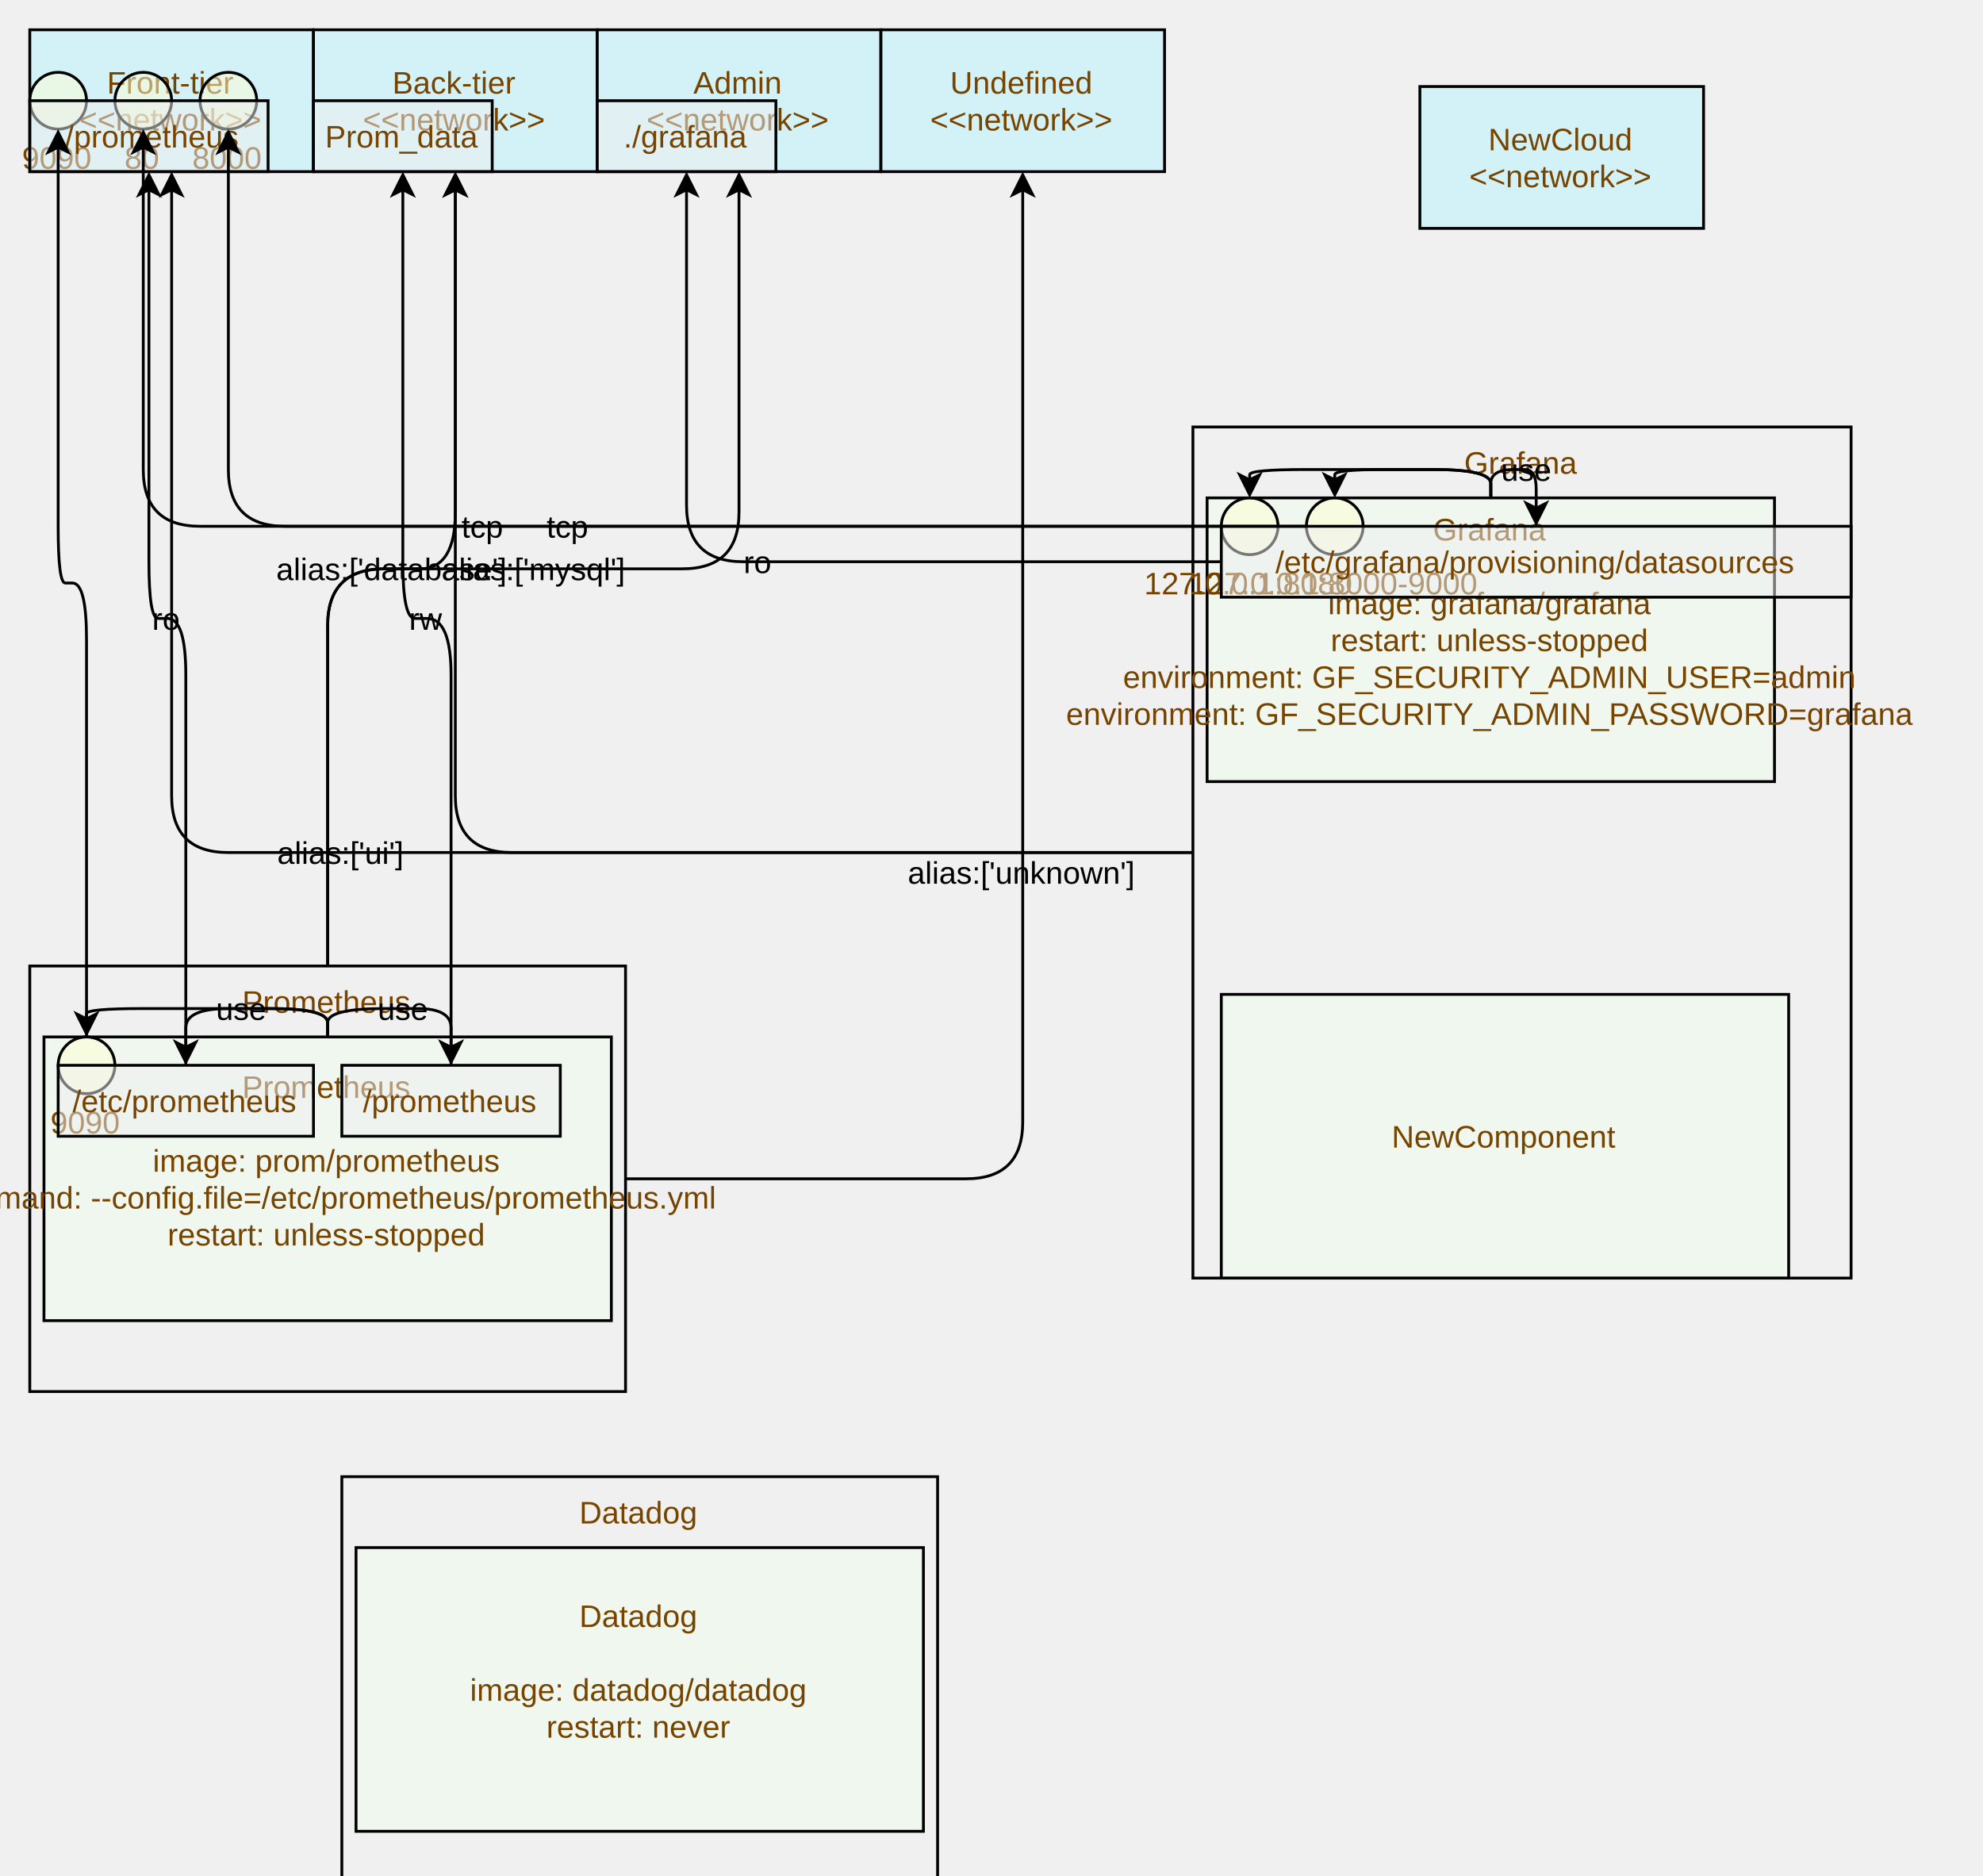
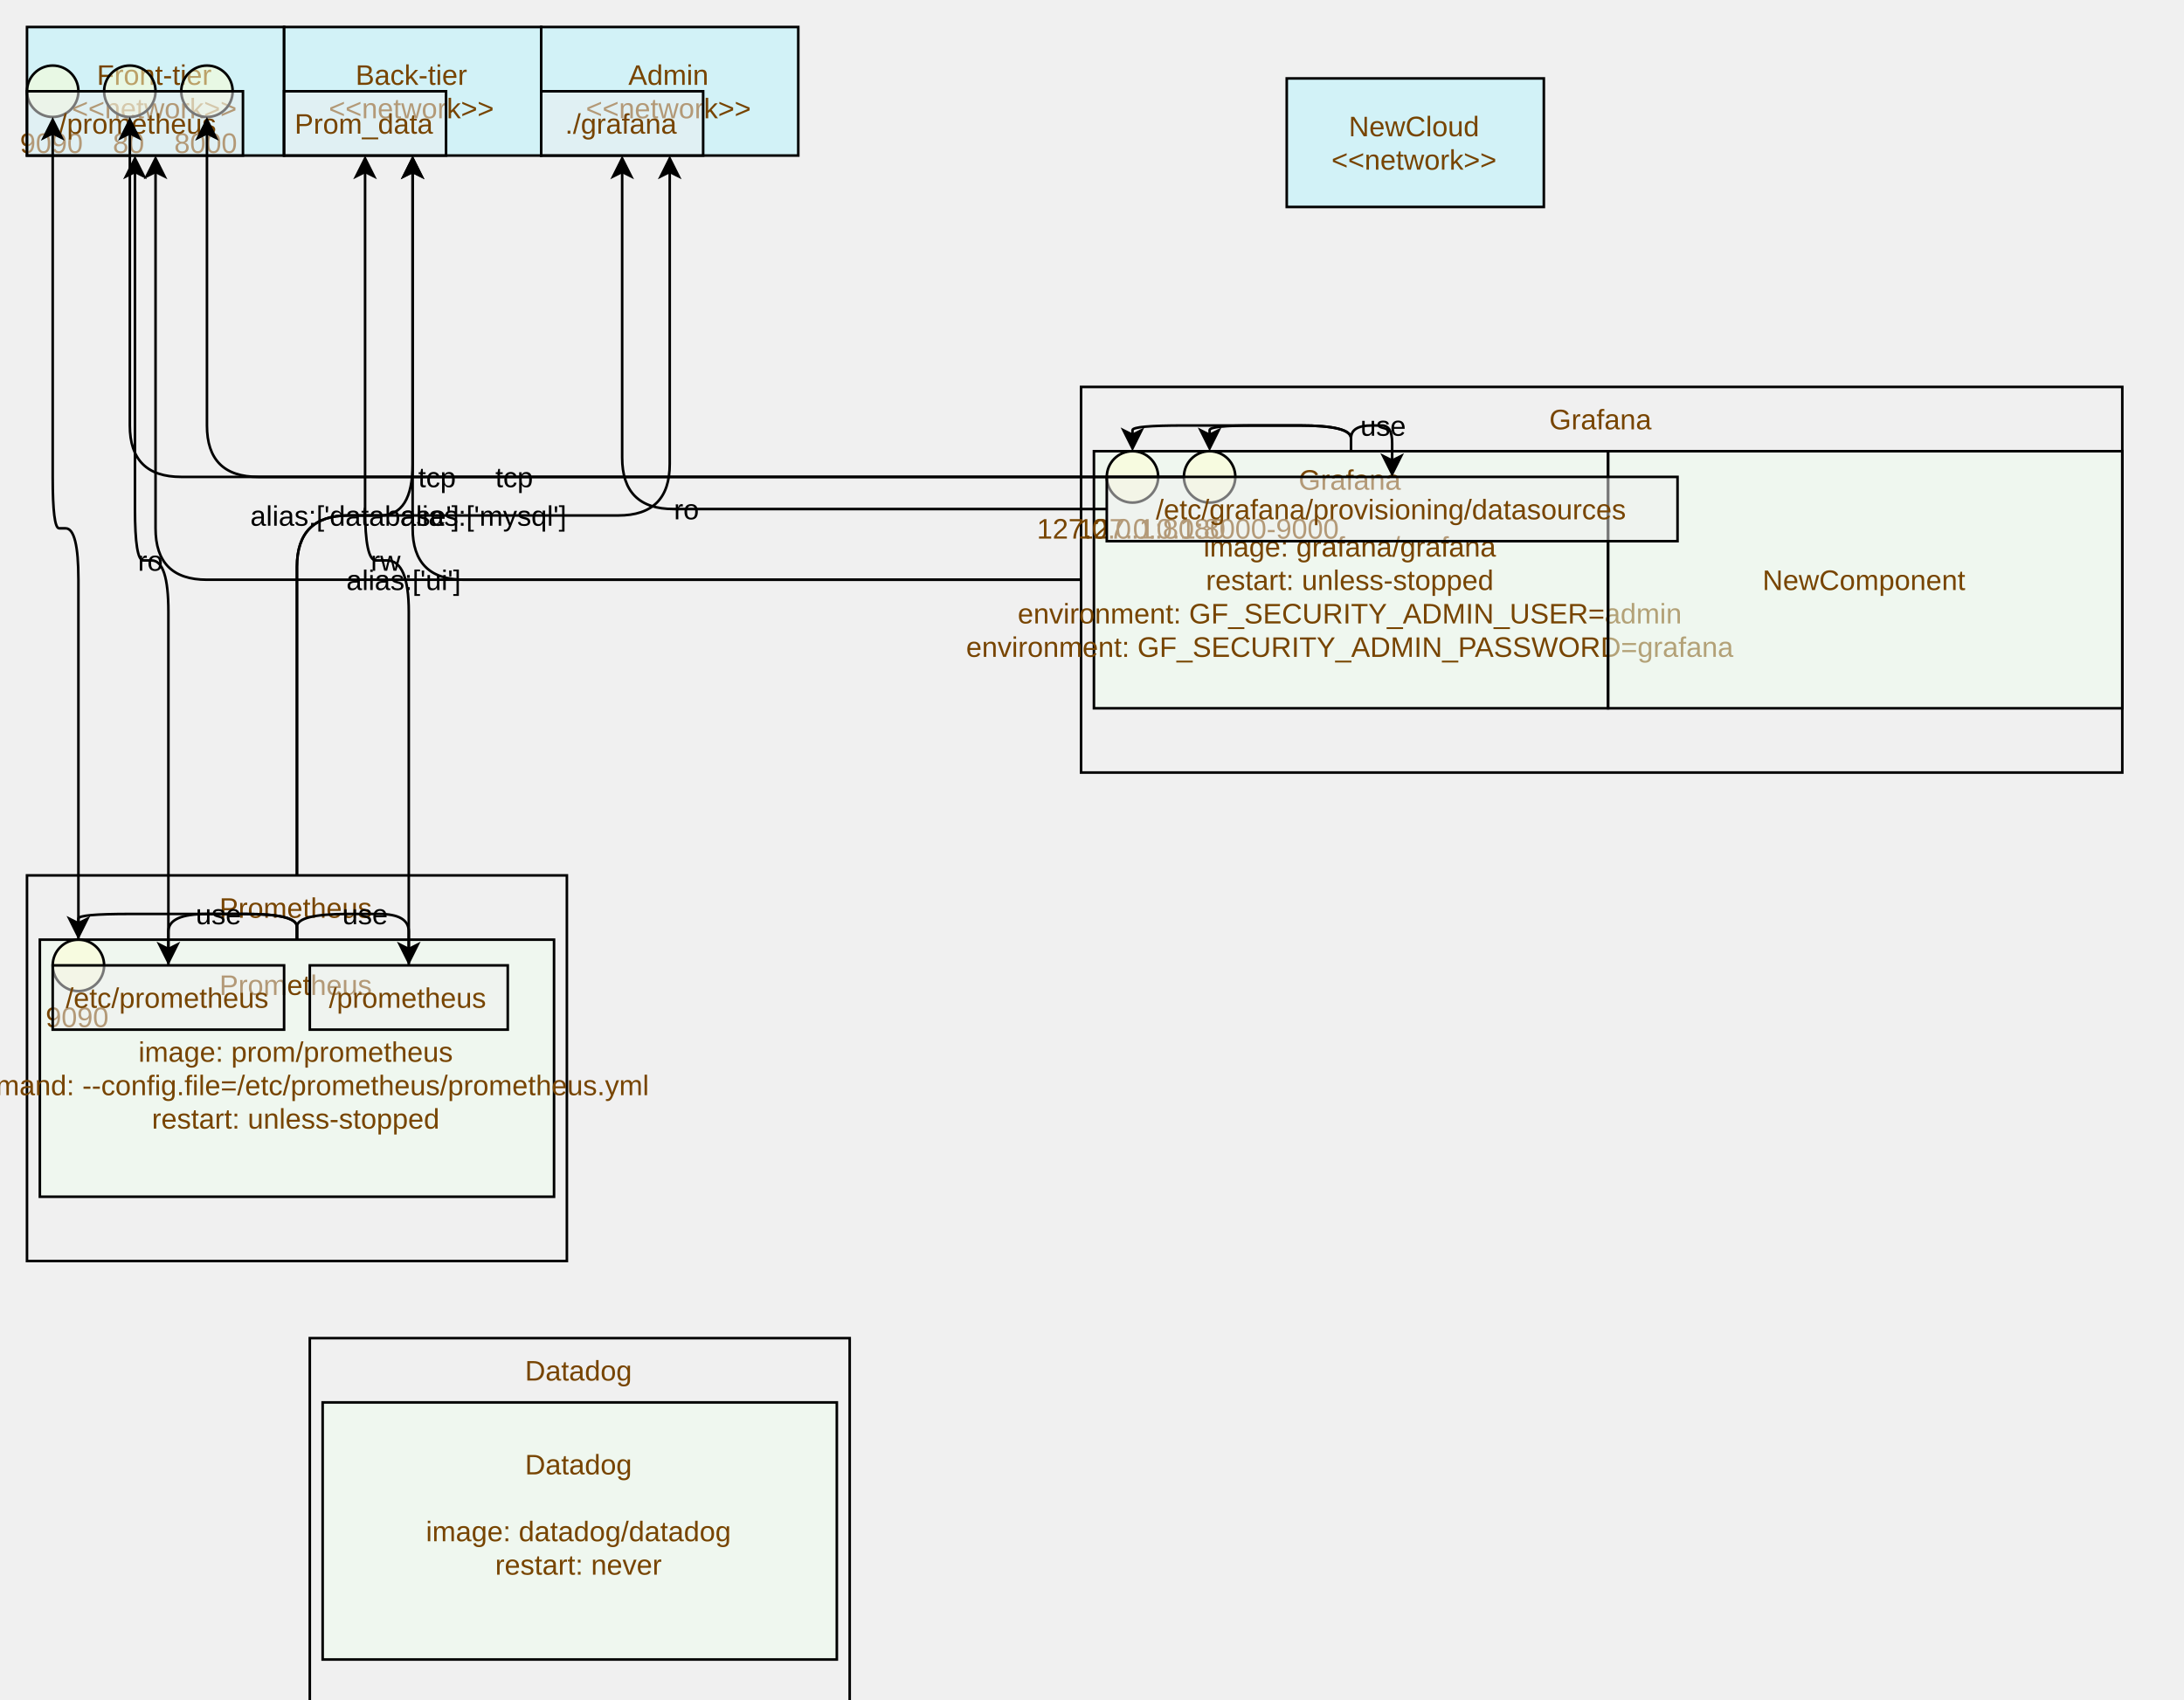
- <svg xmlns="http://www.w3.org/2000/svg" style="left: 0px; top: 0px; width: 100%; height: 100%; display: block; min-width: 699px; min-height: 671px;">
+ <svg xmlns="http://www.w3.org/2000/svg" style="left: 0px; top: 0px; width: 100%; height: 100%; display: block; min-width: 849px; min-height: 671px;">
  <g>
    <g />
    <g>
      <g transform="translate(0.5,0.5)" style="visibility: visible;">
        <rect x="10" y="10" width="100" height="50" fill="#b5f5ff7f" stroke="#000000" pointer-events="all" />
      </g>
      <g style="">
        <g fill="#774400" font-family="Arial,Helvetica" direction="" text-anchor="middle" font-size="11px">
          <rect fill="none" stroke="none" x="26" y="23" width="67" height="26" stroke-width="1" transform="translate(0.5, 0.5)" />
          <text x="60" y="33">Front-tier</text>
          <text x="60" y="46">&lt;&lt;network&gt;&gt;</text>
        </g>
      </g>
      <g transform="translate(0.5,0.5)" style="visibility: visible;">
        <rect x="110" y="10" width="100" height="50" fill="#b5f5ff7f" stroke="#000000" pointer-events="all" />
      </g>
      <g style="">
        <g fill="#774400" font-family="Arial,Helvetica" direction="" text-anchor="middle" font-size="11px">
          <rect fill="none" stroke="none" x="126" y="23" width="67" height="26" stroke-width="1" transform="translate(0.5, 0.5)" />
          <text x="160" y="33">Back-tier</text>
          <text x="160" y="46">&lt;&lt;network&gt;&gt;</text>
        </g>
      </g>
      <g transform="translate(0.5,0.5)" style="visibility: visible;">
        <rect x="210" y="10" width="100" height="50" fill="#b5f5ff7f" stroke="#000000" pointer-events="all" />
      </g>
      <g style="">
        <g fill="#774400" font-family="Arial,Helvetica" direction="" text-anchor="middle" font-size="11px">
          <rect fill="none" stroke="none" x="226" y="23" width="67" height="26" stroke-width="1" transform="translate(0.5, 0.5)" />
          <text x="260" y="33">Admin</text>
          <text x="260" y="46">&lt;&lt;network&gt;&gt;</text>
        </g>
      </g>
-       <g transform="translate(0.5,0.5)" style="visibility: visible;">
-         <rect x="310" y="10" width="100" height="50" fill="#b5f5ff7f" stroke="#000000" pointer-events="all" />
-       </g>
-       <g style="">
-         <g fill="#774400" font-family="Arial,Helvetica" direction="" text-anchor="middle" font-size="11px">
-           <rect fill="none" stroke="none" x="326" y="23" width="67" height="26" stroke-width="1" transform="translate(0.5, 0.5)" />
-           <text x="360" y="33">Undefined</text>
-           <text x="360" y="46">&lt;&lt;network&gt;&gt;</text>
-         </g>
-       </g>
-       <g transform="translate(0.5,0.5)" style="visibility: visible;">
+       <g transform="translate(0.5,0.5)" style="visibility: visible; cursor: move;">
+         <rect x="500" y="30" width="100" height="50" fill="#b5f5ff7f" stroke="#000000" pointer-events="all" />
+       </g>
+       <g style="cursor: move;">
+         <g fill="#774400" font-family="Arial,Helvetica" direction="" text-anchor="middle" font-size="11px">
+           <rect fill="none" stroke="none" x="516" y="43" width="67" height="25" stroke-width="1" transform="translate(0.5, 0.5)" />
+           <text x="550" y="53">NewCloud</text>
+           <text x="550" y="66">&lt;&lt;network&gt;&gt;</text>
+         </g>
+       </g>
+       <g transform="translate(0.5,0.5)" style="visibility: visible; cursor: move;">
        <rect x="10" y="340" width="210" height="150" fill="#f1f1f17f" stroke="#000000" pointer-events="all" />
      </g>
-       <g style="">
+       <g style="cursor: move;">
        <g fill="#774400" font-family="Arial,Helvetica" direction="" text-anchor="middle" font-size="11px">
          <rect fill="none" stroke="none" x="84" y="347" width="62" height="12" stroke-width="1" transform="translate(0.5, 0.5)" />
          <text x="115" y="357">Prometheus</text>
        </g>
      </g>
      <g transform="translate(0.5,0.5)" style="visibility: visible;">
        <rect x="15" y="365" width="200" height="100" fill="#f0fff07f" stroke="#000000" pointer-events="all" />
      </g>
      <g style="">
        <g fill="#774400" font-family="Arial,Helvetica" direction="" text-anchor="middle" font-size="11px">
          <rect fill="none" stroke="none" x="-24" y="377" width="277" height="64" stroke-width="1" transform="translate(0.5, 0.5)" />
          <text x="115" y="387">Prometheus</text>
          <text x="115" y="413">image: prom/prometheus</text>
          <text x="115" y="426">command: --config.file=/etc/prometheus/prometheus.yml</text>
          <text x="115" y="439">restart: unless-stopped</text>
        </g>
      </g>
      <g transform="translate(0.5,0.5)" style="visibility: visible;">
        <ellipse cx="30" cy="375" rx="10" ry="10" fill="#ffffd27f" stroke="#000000" pointer-events="all" />
      </g>
      <g style="">
        <g fill="#774400" font-family="Arial,Helvetica" direction="" text-anchor="middle" font-size="11px">
          <rect fill="none" stroke="none" x="16" y="389" width="27" height="12" stroke-width="1" transform="translate(0.5, 0.5)" />
          <text x="30" y="399.5">9090</text>
        </g>
      </g>
      <g transform="translate(0.5,0.5)" style="visibility: visible;">
        <rect x="20" y="375" width="90" height="25" fill="#f0f0f07f" stroke="#000000" pointer-events="all" />
      </g>
      <g style="">
        <g fill="#774400" font-family="Arial,Helvetica" direction="" text-anchor="middle" font-size="11px">
          <rect fill="none" stroke="none" x="23" y="382" width="82" height="12" stroke-width="1" transform="translate(0.5, 0.5)" />
          <text x="65" y="392">/etc/prometheus</text>
        </g>
      </g>
      <g transform="translate(0.5,0.5)" style="visibility: visible;">
        <rect x="120" y="375" width="77" height="25" fill="#f0f0f07f" stroke="#000000" pointer-events="all" />
      </g>
      <g style="">
        <g fill="#774400" font-family="Arial,Helvetica" direction="" text-anchor="middle" font-size="11px">
          <rect fill="none" stroke="none" x="126" y="382" width="65" height="12" stroke-width="1" transform="translate(0.5, 0.5)" />
          <text x="158.5" y="392">/prometheus</text>
        </g>
      </g>
      <g transform="translate(0.5,0.5)" style="visibility: visible;">
        <path d="M 115 365 L 115 360 Q 115 355 95 355 L 50 355 Q 30 355 30 356.82 L 30 358.63" fill="none" stroke="white" stroke-miterlimit="10" pointer-events="stroke" visibility="hidden" stroke-width="9" />
        <path d="M 115 365 L 115 360 Q 115 355 95 355 L 50 355 Q 30 355 30 356.82 L 30 358.63" fill="none" stroke="#000000" stroke-miterlimit="10" pointer-events="stroke" />
        <path d="M 30 363.88 L 26.5 356.88 L 30 358.63 L 33.5 356.88 Z" fill="#000000" stroke="#000000" stroke-miterlimit="10" pointer-events="all" />
      </g>
      <g transform="translate(0.5,0.5)" style="visibility: visible;">
        <path d="M 115 365 L 115 360 Q 115 355 95 355 L 80 355 Q 65 355 65 361.82 L 65 368.63" fill="none" stroke="white" stroke-miterlimit="10" pointer-events="stroke" visibility="hidden" stroke-width="9" />
        <path d="M 115 365 L 115 360 Q 115 355 95 355 L 80 355 Q 65 355 65 361.82 L 65 368.63" fill="none" stroke="#000000" stroke-miterlimit="10" pointer-events="stroke" />
        <path d="M 65 373.88 L 61.5 366.88 L 65 368.63 L 68.5 366.88 Z" fill="#000000" stroke="#000000" stroke-miterlimit="10" pointer-events="all" />
      </g>
      <g style="">
        <g fill="#000000" font-family="Arial,Helvetica" direction="" text-anchor="middle" font-size="11px">
          <rect fill="none" stroke="none" x="75" y="349" width="21" height="12" stroke-width="1" transform="translate(0.5, 0.5)" />
          <text x="85" y="359.5">use</text>
        </g>
      </g>
      <g transform="translate(0.5,0.5)" style="visibility: visible;">
        <path d="M 115 365 L 115 360 Q 115 355 135 355 L 146.75 355 Q 158.5 355 158.5 361.82 L 158.5 368.63" fill="none" stroke="white" stroke-miterlimit="10" pointer-events="stroke" visibility="hidden" stroke-width="9" />
        <path d="M 115 365 L 115 360 Q 115 355 135 355 L 146.75 355 Q 158.5 355 158.5 361.82 L 158.5 368.63" fill="none" stroke="#000000" stroke-miterlimit="10" pointer-events="stroke" />
        <path d="M 158.5 373.88 L 155 366.88 L 158.5 368.63 L 162 366.88 Z" fill="#000000" stroke="#000000" stroke-miterlimit="10" pointer-events="all" />
      </g>
      <g style="">
        <g fill="#000000" font-family="Arial,Helvetica" direction="" text-anchor="middle" font-size="11px">
          <rect fill="none" stroke="none" x="132" y="349" width="21" height="12" stroke-width="1" transform="translate(0.5, 0.5)" />
          <text x="142" y="359.5">use</text>
        </g>
      </g>
      <g transform="translate(0.5,0.5)" style="visibility: visible; cursor: move;">
-         <rect x="420" y="150" width="232" height="300" fill="#f1f1f17f" stroke="#000000" pointer-events="all" />
-       </g>
-       <g style="cursor: move;">
-         <g fill="#774400" font-family="Arial,Helvetica" direction="" text-anchor="middle" font-size="11px">
-           <rect fill="none" stroke="none" x="515" y="157" width="43" height="12" stroke-width="1" transform="translate(0.5, 0.5)" />
-           <text x="536" y="167">Grafana</text>
+         <rect x="420" y="150" width="405" height="150" fill="#f1f1f17f" stroke="#000000" pointer-events="all" />
+       </g>
+       <g style="cursor: move;">
+         <g fill="#774400" font-family="Arial,Helvetica" direction="" text-anchor="middle" font-size="11px">
+           <rect fill="none" stroke="none" x="601" y="157" width="43" height="12" stroke-width="1" transform="translate(0.5, 0.5)" />
+           <text x="622.5" y="167">Grafana</text>
        </g>
      </g>
      <g transform="translate(0.5,0.5)" style="visibility: visible; cursor: move;">
        <rect x="425" y="175" width="200" height="100" fill="#f0fff07f" stroke="#000000" pointer-events="all" />
      </g>
      <g style="cursor: move;">
        <g fill="#774400" font-family="Arial,Helvetica" direction="" text-anchor="middle" font-size="11px">
          <rect fill="none" stroke="none" x="374" y="180" width="301" height="78" stroke-width="1" transform="translate(0.5, 0.5)" />
          <text x="525" y="190.5">Grafana</text>
          <text x="525" y="216.5">image: grafana/grafana</text>
          <text x="525" y="229.5">restart: unless-stopped</text>
          <text x="525" y="242.5">environment: GF_SECURITY_ADMIN_USER=admin</text>
          <text x="525" y="255.5">environment: GF_SECURITY_ADMIN_PASSWORD=grafana</text>
        </g>
      </g>
      <g transform="translate(0.5,0.5)" style="visibility: visible;">
+         <rect x="625" y="175" width="200" height="100" fill="#f0fff07f" stroke="#000000" pointer-events="all" />
+       </g>
+       <g style="">
+         <g fill="#774400" font-family="Arial,Helvetica" direction="" text-anchor="middle" font-size="11px">
+           <rect fill="none" stroke="none" x="684" y="219" width="82" height="12" stroke-width="1" transform="translate(0.5, 0.5)" />
+           <text x="725" y="229.5">NewComponent</text>
+         </g>
+       </g>
+       <g transform="translate(0.5,0.5)" style="visibility: visible; cursor: move;">
        <ellipse cx="440" cy="185" rx="10" ry="10" fill="#ffffd27f" stroke="#000000" pointer-events="all" />
      </g>
-       <g style="">
+       <g style="cursor: move;">
        <g fill="#774400" font-family="Arial,Helvetica" direction="" text-anchor="middle" font-size="11px">
          <rect fill="none" stroke="none" x="402" y="199" width="76" height="12" stroke-width="1" transform="translate(0.5, 0.5)" />
          <text x="440" y="209.5">127.0.0.1:8080</text>
        </g>
      </g>
-       <g transform="translate(0.5,0.5)" style="visibility: visible;">
+       <g transform="translate(0.5,0.5)" style="visibility: visible; cursor: move;">
        <ellipse cx="470" cy="185" rx="10" ry="10" fill="#ffffd27f" stroke="#000000" pointer-events="all" />
      </g>
-       <g style="">
+       <g style="cursor: move;">
        <g fill="#774400" font-family="Arial,Helvetica" direction="" text-anchor="middle" font-size="11px">
          <rect fill="none" stroke="none" x="418" y="199" width="104" height="12" stroke-width="1" transform="translate(0.5, 0.5)" />
          <text x="470" y="209.5">127.0.0.1:8000-9000</text>
        </g>
      </g>
      <g transform="translate(0.5,0.5)" style="visibility: visible; cursor: move;">
        <rect x="430" y="185" width="222" height="25" fill="#f0f0f07f" stroke="#000000" pointer-events="all" />
      </g>
      <g style="cursor: move;">
        <g fill="#774400" font-family="Arial,Helvetica" direction="" text-anchor="middle" font-size="11px">
          <rect fill="none" stroke="none" x="447" y="192" width="186" height="12" stroke-width="1" transform="translate(0.5, 0.5)" />
          <text x="541" y="202">/etc/grafana/provisioning/datasources</text>
        </g>
      </g>
-       <g transform="translate(0.5,0.5)" style="visibility: visible;">
+       <g transform="translate(0.5,0.5)" style="visibility: visible; cursor: move;">
        <path d="M 525 175 L 525 170 Q 525 165 505 165 L 460 165 Q 440 165 440 166.82 L 440 168.63" fill="none" stroke="white" stroke-miterlimit="10" pointer-events="stroke" visibility="hidden" stroke-width="9" />
        <path d="M 525 175 L 525 170 Q 525 165 505 165 L 460 165 Q 440 165 440 166.82 L 440 168.63" fill="none" stroke="#000000" stroke-miterlimit="10" pointer-events="stroke" />
        <path d="M 440 173.88 L 436.5 166.88 L 440 168.63 L 443.5 166.88 Z" fill="#000000" stroke="#000000" stroke-miterlimit="10" pointer-events="all" />
      </g>
      <g transform="translate(0.5,0.5)" style="visibility: visible; cursor: move;">
        <path d="M 525 175 L 525 170 Q 525 165 505 165 L 487.5 165 Q 470 165 470 166.82 L 470 168.63" fill="none" stroke="white" stroke-miterlimit="10" pointer-events="stroke" visibility="hidden" stroke-width="9" />
        <path d="M 525 175 L 525 170 Q 525 165 505 165 L 487.5 165 Q 470 165 470 166.82 L 470 168.63" fill="none" stroke="#000000" stroke-miterlimit="10" pointer-events="stroke" />
        <path d="M 470 173.88 L 466.5 166.88 L 470 168.63 L 473.5 166.88 Z" fill="#000000" stroke="#000000" stroke-miterlimit="10" pointer-events="all" />
      </g>
      <g transform="translate(0.5,0.5)" style="visibility: visible; cursor: move;">
        <path d="M 525 175 L 525 170 Q 525 165 533 165 L 537 165 Q 541 165 541 171.82 L 541 178.63" fill="none" stroke="white" stroke-miterlimit="10" pointer-events="stroke" visibility="hidden" stroke-width="9" />
        <path d="M 525 175 L 525 170 Q 525 165 533 165 L 537 165 Q 541 165 541 171.82 L 541 178.63" fill="none" stroke="#000000" stroke-miterlimit="10" pointer-events="stroke" />
        <path d="M 541 183.88 L 537.5 176.88 L 541 178.63 L 544.5 176.88 Z" fill="#000000" stroke="#000000" stroke-miterlimit="10" pointer-events="all" />
      </g>
      <g style="cursor: move;">
        <g fill="#000000" font-family="Arial,Helvetica" direction="" text-anchor="middle" font-size="11px">
          <rect fill="none" stroke="none" x="528" y="159" width="21" height="12" stroke-width="1" transform="translate(0.5, 0.5)" />
          <text x="538" y="169.5">use</text>
-         </g>
-       </g>
-       <g transform="translate(0.5,0.5)" style="visibility: visible; cursor: move;">
-         <rect x="430" y="350" width="200" height="100" fill="#f0fff07f" stroke="#000000" pointer-events="all" />
-       </g>
-       <g style="cursor: move;">
-         <g fill="#774400" font-family="Arial,Helvetica" direction="" text-anchor="middle" font-size="11px">
-           <rect fill="none" stroke="none" x="489" y="394" width="82" height="12" stroke-width="1" transform="translate(0.5, 0.5)" />
-           <text x="530" y="404.5">NewComponent</text>
        </g>
      </g>
      <g transform="translate(0.5,0.5)" style="visibility: visible; cursor: move;">
        <rect x="120" y="520" width="210" height="150" fill="#f1f1f17f" stroke="#000000" pointer-events="all" />
      </g>
      <g style="cursor: move;">
        <g fill="#774400" font-family="Arial,Helvetica" direction="" text-anchor="middle" font-size="11px">
          <rect fill="none" stroke="none" x="203" y="527" width="44" height="12" stroke-width="1" transform="translate(0.5, 0.5)" />
          <text x="225" y="537">Datadog</text>
        </g>
      </g>
      <g transform="translate(0.5,0.5)" style="visibility: visible; cursor: move;">
        <rect x="125" y="545" width="200" height="100" fill="#f0fff07f" stroke="#000000" pointer-events="all" />
      </g>
      <g style="cursor: move;">
        <g fill="#774400" font-family="Arial,Helvetica" direction="" text-anchor="middle" font-size="11px">
          <rect fill="none" stroke="none" x="164" y="563" width="121" height="51" stroke-width="1" transform="translate(0.5, 0.5)" />
          <text x="225" y="573.5">Datadog</text>
          <text x="225" y="599.5">image: datadog/datadog</text>
          <text x="225" y="612.5">restart: never</text>
        </g>
      </g>
      <g transform="translate(0.5,0.5)" style="visibility: visible;">
        <ellipse cx="20" cy="35" rx="10" ry="10" fill="#ffffd27f" stroke="#000000" pointer-events="all" />
      </g>
      <g style="">
        <g fill="#774400" font-family="Arial,Helvetica" direction="" text-anchor="middle" font-size="11px">
          <rect fill="none" stroke="none" x="6" y="49" width="27" height="12" stroke-width="1" transform="translate(0.5, 0.5)" />
          <text x="20" y="59.5">9090</text>
        </g>
      </g>
      <g transform="translate(0.5,0.5)" style="visibility: visible;">
        <ellipse cx="50" cy="35" rx="10" ry="10" fill="#ffffd27f" stroke="#000000" pointer-events="all" />
      </g>
      <g style="">
        <g fill="#774400" font-family="Arial,Helvetica" direction="" text-anchor="middle" font-size="11px">
          <rect fill="none" stroke="none" x="42" y="49" width="15" height="12" stroke-width="1" transform="translate(0.5, 0.5)" />
          <text x="50" y="59.5">80</text>
        </g>
      </g>
      <g transform="translate(0.5,0.5)" style="visibility: visible;">
        <ellipse cx="80" cy="35" rx="10" ry="10" fill="#ffffd27f" stroke="#000000" pointer-events="all" />
      </g>
      <g style="">
        <g fill="#774400" font-family="Arial,Helvetica" direction="" text-anchor="middle" font-size="11px">
          <rect fill="none" stroke="none" x="66" y="49" width="27" height="12" stroke-width="1" transform="translate(0.5, 0.5)" />
          <text x="80" y="59.5">8000</text>
        </g>
      </g>
      <g transform="translate(0.5,0.5)" style="visibility: visible;">
        <rect x="10" y="35" width="84" height="25" fill="#f0f0f07f" stroke="#000000" pointer-events="all" />
      </g>
      <g style="">
        <g fill="#774400" font-family="Arial,Helvetica" direction="" text-anchor="middle" font-size="11px">
          <rect fill="none" stroke="none" x="18" y="42" width="67" height="12" stroke-width="1" transform="translate(0.5, 0.5)" />
          <text x="52" y="52">./prometheus</text>
        </g>
      </g>
      <g transform="translate(0.5,0.5)" style="visibility: visible;">
        <rect x="110" y="35" width="63" height="25" fill="#f0f0f07f" stroke="#000000" pointer-events="all" />
      </g>
      <g style="">
        <g fill="#774400" font-family="Arial,Helvetica" direction="" text-anchor="middle" font-size="11px">
          <rect fill="none" stroke="none" x="113" y="42" width="57" height="12" stroke-width="1" transform="translate(0.5, 0.5)" />
          <text x="141.5" y="52">Prom_data</text>
        </g>
      </g>
      <g transform="translate(0.5,0.5)" style="visibility: visible;">
        <rect x="210" y="35" width="63" height="25" fill="#f0f0f07f" stroke="#000000" pointer-events="all" />
      </g>
      <g style="">
        <g fill="#774400" font-family="Arial,Helvetica" direction="" text-anchor="middle" font-size="11px">
          <rect fill="none" stroke="none" x="218" y="42" width="46" height="12" stroke-width="1" transform="translate(0.5, 0.5)" />
          <text x="241.5" y="52">./grafana</text>
        </g>
      </g>
      <g transform="translate(0.5,0.5)" style="visibility: visible;">
        <path d="M 30 365 L 30 225 Q 30 205 25 205 L 22.5 205 Q 20 205 20 185 L 20 51.37" fill="none" stroke="white" stroke-miterlimit="10" pointer-events="stroke" visibility="hidden" stroke-width="9" />
        <path d="M 30 365 L 30 225 Q 30 205 25 205 L 22.5 205 Q 20 205 20 185 L 20 51.37" fill="none" stroke="#000000" stroke-miterlimit="10" pointer-events="stroke" />
        <path d="M 20 46.12 L 23.5 53.12 L 20 51.37 L 16.5 53.12 Z" fill="#000000" stroke="#000000" stroke-miterlimit="10" pointer-events="all" />
      </g>
      <g transform="translate(0.5,0.5)" style="visibility: visible;">
        <path d="M 65 375 L 65 237.5 Q 65 217.5 58.5 217.5 L 55.25 217.5 Q 52 217.5 52 197.5 L 52 66.37" fill="none" stroke="white" stroke-miterlimit="10" pointer-events="stroke" visibility="hidden" stroke-width="9" />
        <path d="M 65 375 L 65 237.5 Q 65 217.5 58.5 217.5 L 55.25 217.5 Q 52 217.5 52 197.5 L 52 66.37" fill="none" stroke="#000000" stroke-miterlimit="10" pointer-events="stroke" />
        <path d="M 52 61.12 L 55.5 68.12 L 52 66.37 L 48.5 68.12 Z" fill="#000000" stroke="#000000" stroke-miterlimit="10" pointer-events="all" />
      </g>
      <g style="">
        <g fill="#000000" font-family="Arial,Helvetica" direction="" text-anchor="middle" font-size="11px">
          <rect fill="none" stroke="none" x="52" y="212" width="13" height="12" stroke-width="1" transform="translate(0.5, 0.5)" />
          <text x="58.5" y="222">ro</text>
        </g>
      </g>
      <g transform="translate(0.5,0.5)" style="visibility: visible;">
        <path d="M 158.5 375 L 158.5 237.5 Q 158.5 217.5 150 217.5 L 145.75 217.5 Q 141.5 217.5 141.5 197.5 L 141.5 66.37" fill="none" stroke="white" stroke-miterlimit="10" pointer-events="stroke" visibility="hidden" stroke-width="9" />
        <path d="M 158.5 375 L 158.5 237.5 Q 158.5 217.5 150 217.5 L 145.75 217.5 Q 141.5 217.5 141.5 197.5 L 141.5 66.37" fill="none" stroke="#000000" stroke-miterlimit="10" pointer-events="stroke" />
        <path d="M 141.5 61.12 L 145 68.12 L 141.5 66.37 L 138 68.12 Z" fill="#000000" stroke="#000000" stroke-miterlimit="10" pointer-events="all" />
      </g>
      <g style="">
        <g fill="#000000" font-family="Arial,Helvetica" direction="" text-anchor="middle" font-size="11px">
          <rect fill="none" stroke="none" x="143" y="212" width="15" height="12" stroke-width="1" transform="translate(0.5, 0.5)" />
          <text x="150" y="222">rw</text>
        </g>
      </g>
      <g transform="translate(0.5,0.5)" style="visibility: visible;">
        <path d="M 115 340 L 115 220 Q 115 200 135 200 L 147.5 200 Q 160 200 160 180 L 160 66.37" fill="none" stroke="white" stroke-miterlimit="10" pointer-events="stroke" visibility="hidden" stroke-width="9" />
        <path d="M 115 340 L 115 220 Q 115 200 135 200 L 147.5 200 Q 160 200 160 180 L 160 66.37" fill="none" stroke="#000000" stroke-miterlimit="10" pointer-events="stroke" />
        <path d="M 160 61.12 L 163.5 68.12 L 160 66.37 L 156.5 68.12 Z" fill="#000000" stroke="#000000" stroke-miterlimit="10" pointer-events="all" />
      </g>
      <g style="">
        <g fill="#000000" font-family="Arial,Helvetica" direction="" text-anchor="middle" font-size="11px">
          <rect fill="none" stroke="none" x="96" y="194" width="84" height="12" stroke-width="1" transform="translate(0.5, 0.5)" />
          <text x="138" y="204.5">alias:['database']</text>
        </g>
      </g>
-       <g transform="translate(0.5,0.5)" style="visibility: visible;">
+       <g transform="translate(0.5,0.5)" style="visibility: visible; cursor: move;">
        <path d="M 115 340 L 115 220 Q 115 200 135 200 L 240 200 Q 260 200 260 180 L 260 66.37" fill="none" stroke="white" stroke-miterlimit="10" pointer-events="stroke" visibility="hidden" stroke-width="9" />
        <path d="M 115 340 L 115 220 Q 115 200 135 200 L 240 200 Q 260 200 260 180 L 260 66.37" fill="none" stroke="#000000" stroke-miterlimit="10" pointer-events="stroke" />
        <path d="M 260 61.12 L 263.5 68.12 L 260 66.37 L 256.5 68.12 Z" fill="#000000" stroke="#000000" stroke-miterlimit="10" pointer-events="all" />
      </g>
-       <g style="">
+       <g style="cursor: move;">
        <g fill="#000000" font-family="Arial,Helvetica" direction="" text-anchor="middle" font-size="11px">
          <rect fill="none" stroke="none" x="154" y="194" width="67" height="12" stroke-width="1" transform="translate(0.5, 0.5)" />
          <text x="188" y="204.5">alias:['mysql']</text>
-         </g>
-       </g>
-       <g transform="translate(0.5,0.5)" style="visibility: visible; cursor: move;">
-         <path d="M 220 415 L 340 415 Q 360 415 360 395 L 360 66.37" fill="none" stroke="white" stroke-miterlimit="10" pointer-events="stroke" visibility="hidden" stroke-width="9" />
-         <path d="M 220 415 L 340 415 Q 360 415 360 395 L 360 66.37" fill="none" stroke="#000000" stroke-miterlimit="10" pointer-events="stroke" />
-         <path d="M 360 61.12 L 363.5 68.12 L 360 66.37 L 356.5 68.12 Z" fill="#000000" stroke="#000000" stroke-miterlimit="10" pointer-events="all" />
-       </g>
-       <g style="cursor: move;">
-         <g fill="#000000" font-family="Arial,Helvetica" direction="" text-anchor="middle" font-size="11px">
-           <rect fill="none" stroke="none" x="318" y="301" width="83" height="12" stroke-width="1" transform="translate(0.5, 0.5)" />
-           <text x="360" y="311.5">alias:['unknown']</text>
        </g>
      </g>
      <g transform="translate(0.5,0.5)" style="visibility: visible;">
        <path d="M 430 185 L 70 185 Q 50 185 50 165 L 50 51.37" fill="none" stroke="white" stroke-miterlimit="10" pointer-events="stroke" visibility="hidden" stroke-width="9" />
        <path d="M 430 185 L 70 185 Q 50 185 50 165 L 50 51.37" fill="none" stroke="#000000" stroke-miterlimit="10" pointer-events="stroke" />
        <path d="M 50 46.12 L 53.5 53.12 L 50 51.37 L 46.5 53.12 Z" fill="#000000" stroke="#000000" stroke-miterlimit="10" pointer-events="all" />
      </g>
      <g style="">
        <g fill="#000000" font-family="Arial,Helvetica" direction="" text-anchor="middle" font-size="11px">
          <rect fill="none" stroke="none" x="160" y="179" width="18" height="12" stroke-width="1" transform="translate(0.5, 0.5)" />
          <text x="170" y="189.5">tcp</text>
        </g>
      </g>
      <g transform="translate(0.5,0.5)" style="visibility: visible; cursor: move;">
        <path d="M 460 185 L 100 185 Q 80 185 80 165 L 80 51.37" fill="none" stroke="white" stroke-miterlimit="10" pointer-events="stroke" visibility="hidden" stroke-width="9" />
        <path d="M 460 185 L 100 185 Q 80 185 80 165 L 80 51.37" fill="none" stroke="#000000" stroke-miterlimit="10" pointer-events="stroke" />
        <path d="M 80 46.12 L 83.5 53.12 L 80 51.37 L 76.5 53.12 Z" fill="#000000" stroke="#000000" stroke-miterlimit="10" pointer-events="all" />
      </g>
      <g style="cursor: move;">
        <g fill="#000000" font-family="Arial,Helvetica" direction="" text-anchor="middle" font-size="11px">
          <rect fill="none" stroke="none" x="190" y="179" width="18" height="12" stroke-width="1" transform="translate(0.5, 0.5)" />
          <text x="200" y="189.5">tcp</text>
        </g>
      </g>
      <g transform="translate(0.5,0.5)" style="visibility: visible; cursor: move;">
        <path d="M 430 197.5 L 261.5 197.5 Q 241.5 197.5 241.5 177.5 L 241.5 66.37" fill="none" stroke="white" stroke-miterlimit="10" pointer-events="stroke" visibility="hidden" stroke-width="9" />
        <path d="M 430 197.5 L 261.5 197.5 Q 241.5 197.5 241.5 177.5 L 241.5 66.37" fill="none" stroke="#000000" stroke-miterlimit="10" pointer-events="stroke" />
        <path d="M 241.5 61.12 L 245 68.12 L 241.5 66.37 L 238 68.12 Z" fill="#000000" stroke="#000000" stroke-miterlimit="10" pointer-events="all" />
      </g>
      <g style="cursor: move;">
        <g fill="#000000" font-family="Arial,Helvetica" direction="" text-anchor="middle" font-size="11px">
          <rect fill="none" stroke="none" x="261" y="192" width="13" height="12" stroke-width="1" transform="translate(0.5, 0.5)" />
          <text x="267" y="202">ro</text>
        </g>
      </g>
      <g transform="translate(0.5,0.5)" style="visibility: visible;">
-         <path d="M 420 300 L 80 300 Q 60 300 60 280 L 60 66.37" fill="none" stroke="white" stroke-miterlimit="10" pointer-events="stroke" visibility="hidden" stroke-width="9" />
-         <path d="M 420 300 L 80 300 Q 60 300 60 280 L 60 66.37" fill="none" stroke="#000000" stroke-miterlimit="10" pointer-events="stroke" />
+         <path d="M 420 225 L 80 225 Q 60 225 60 205 L 60 66.37" fill="none" stroke="white" stroke-miterlimit="10" pointer-events="stroke" visibility="hidden" stroke-width="9" />
+         <path d="M 420 225 L 80 225 Q 60 225 60 205 L 60 66.37" fill="none" stroke="#000000" stroke-miterlimit="10" pointer-events="stroke" />
        <path d="M 60 61.12 L 63.5 68.12 L 60 66.37 L 56.5 68.12 Z" fill="#000000" stroke="#000000" stroke-miterlimit="10" pointer-events="all" />
      </g>
      <g style="">
        <g fill="#000000" font-family="Arial,Helvetica" direction="" text-anchor="middle" font-size="11px">
-           <rect fill="none" stroke="none" x="96" y="294" width="47" height="12" stroke-width="1" transform="translate(0.5, 0.5)" />
-           <text x="120" y="304.5">alias:['ui']</text>
-         </g>
-       </g>
-       <g transform="translate(0.5,0.5)" style="visibility: visible;">
-         <path d="M 420 300 L 180 300 Q 160 300 160 280 L 160 66.37" fill="none" stroke="white" stroke-miterlimit="10" pointer-events="stroke" visibility="hidden" stroke-width="9" />
-         <path d="M 420 300 L 180 300 Q 160 300 160 280 L 160 66.37" fill="none" stroke="#000000" stroke-miterlimit="10" pointer-events="stroke" />
+           <rect fill="none" stroke="none" x="133" y="219" width="47" height="12" stroke-width="1" transform="translate(0.5, 0.5)" />
+           <text x="157" y="229.5">alias:['ui']</text>
+         </g>
+       </g>
+       <g transform="translate(0.5,0.5)" style="visibility: visible; cursor: move;">
+         <path d="M 420 225 L 180 225 Q 160 225 160 205 L 160 66.37" fill="none" stroke="white" stroke-miterlimit="10" pointer-events="stroke" visibility="hidden" stroke-width="9" />
+         <path d="M 420 225 L 180 225 Q 160 225 160 205 L 160 66.37" fill="none" stroke="#000000" stroke-miterlimit="10" pointer-events="stroke" />
        <path d="M 160 61.12 L 163.5 68.12 L 160 66.37 L 156.5 68.12 Z" fill="#000000" stroke="#000000" stroke-miterlimit="10" pointer-events="all" />
-       </g>
-       <g transform="translate(0.5,0.5)" style="visibility: visible; cursor: move;">
-         <rect x="500" y="30" width="100" height="50" fill="#b5f5ff7f" stroke="#000000" pointer-events="all" />
-       </g>
-       <g style="cursor: move;">
-         <g fill="#774400" font-family="Arial,Helvetica" direction="" text-anchor="middle" font-size="11px">
-           <rect fill="none" stroke="none" x="516" y="43" width="67" height="25" stroke-width="1" transform="translate(0.5, 0.5)" />
-           <text x="550" y="53">NewCloud</text>
-           <text x="550" y="66">&lt;&lt;network&gt;&gt;</text>
-         </g>
      </g>
    </g>
    <g />
    <g />
  </g>
</svg>
